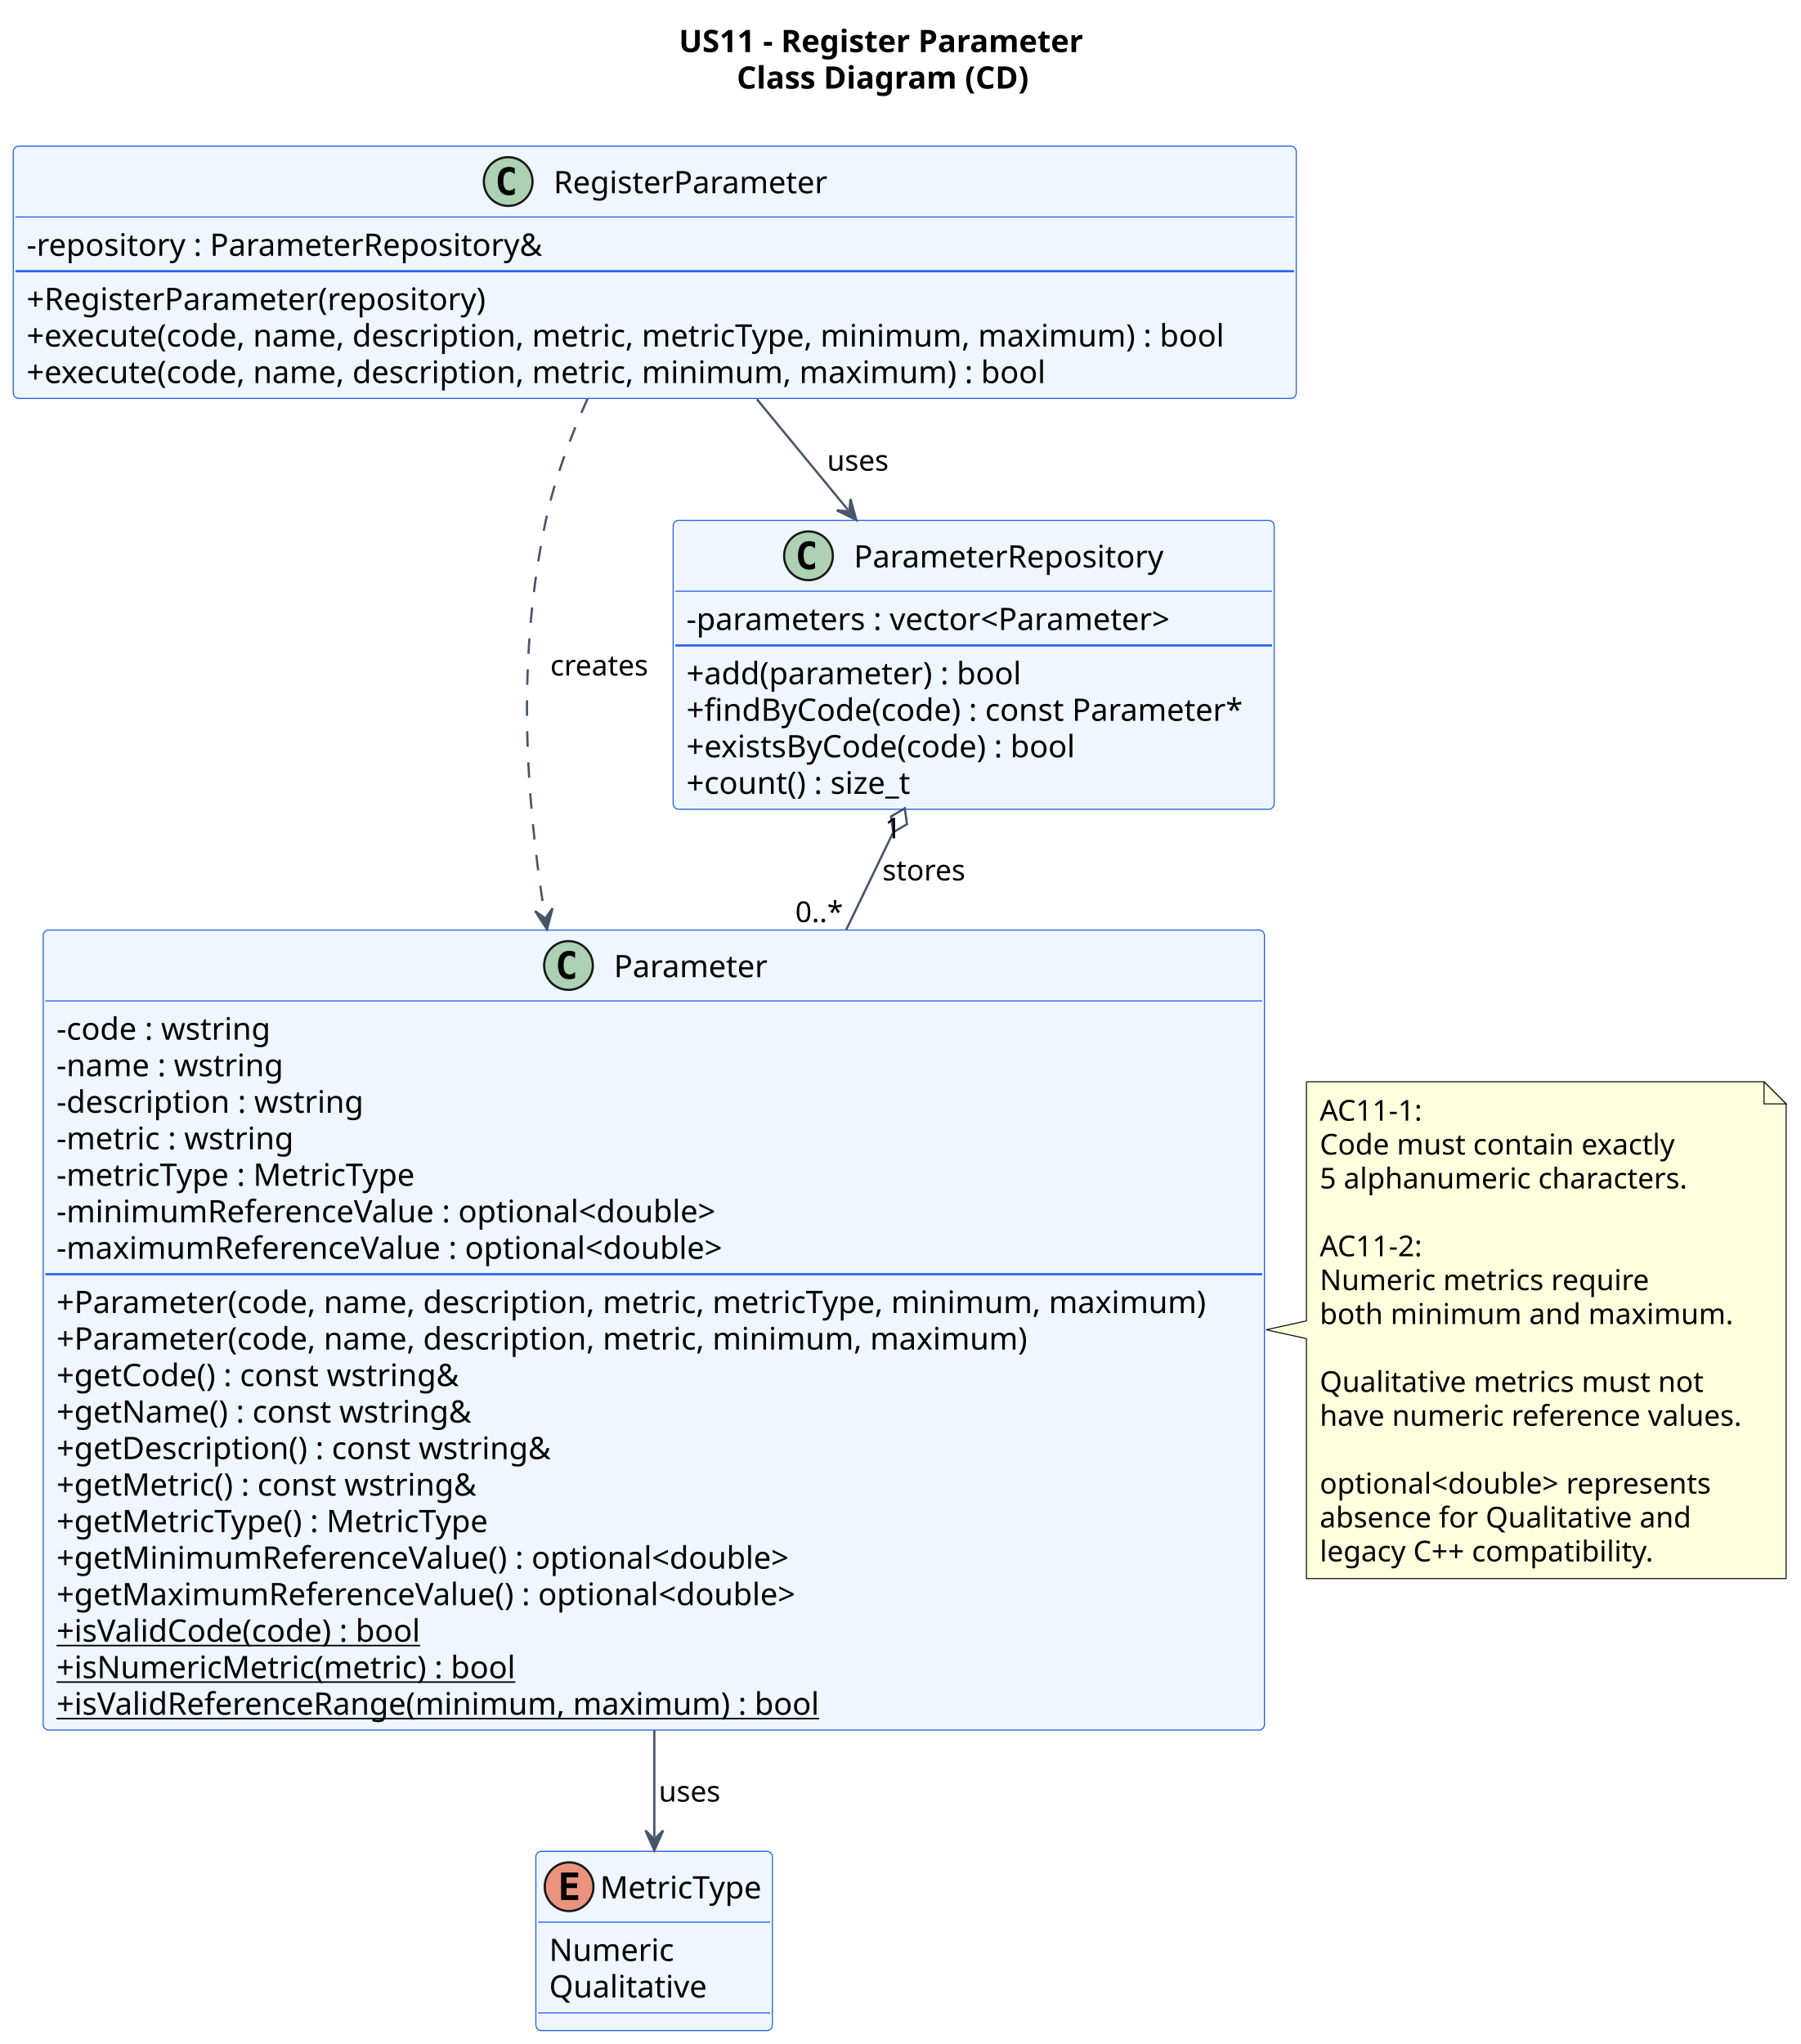
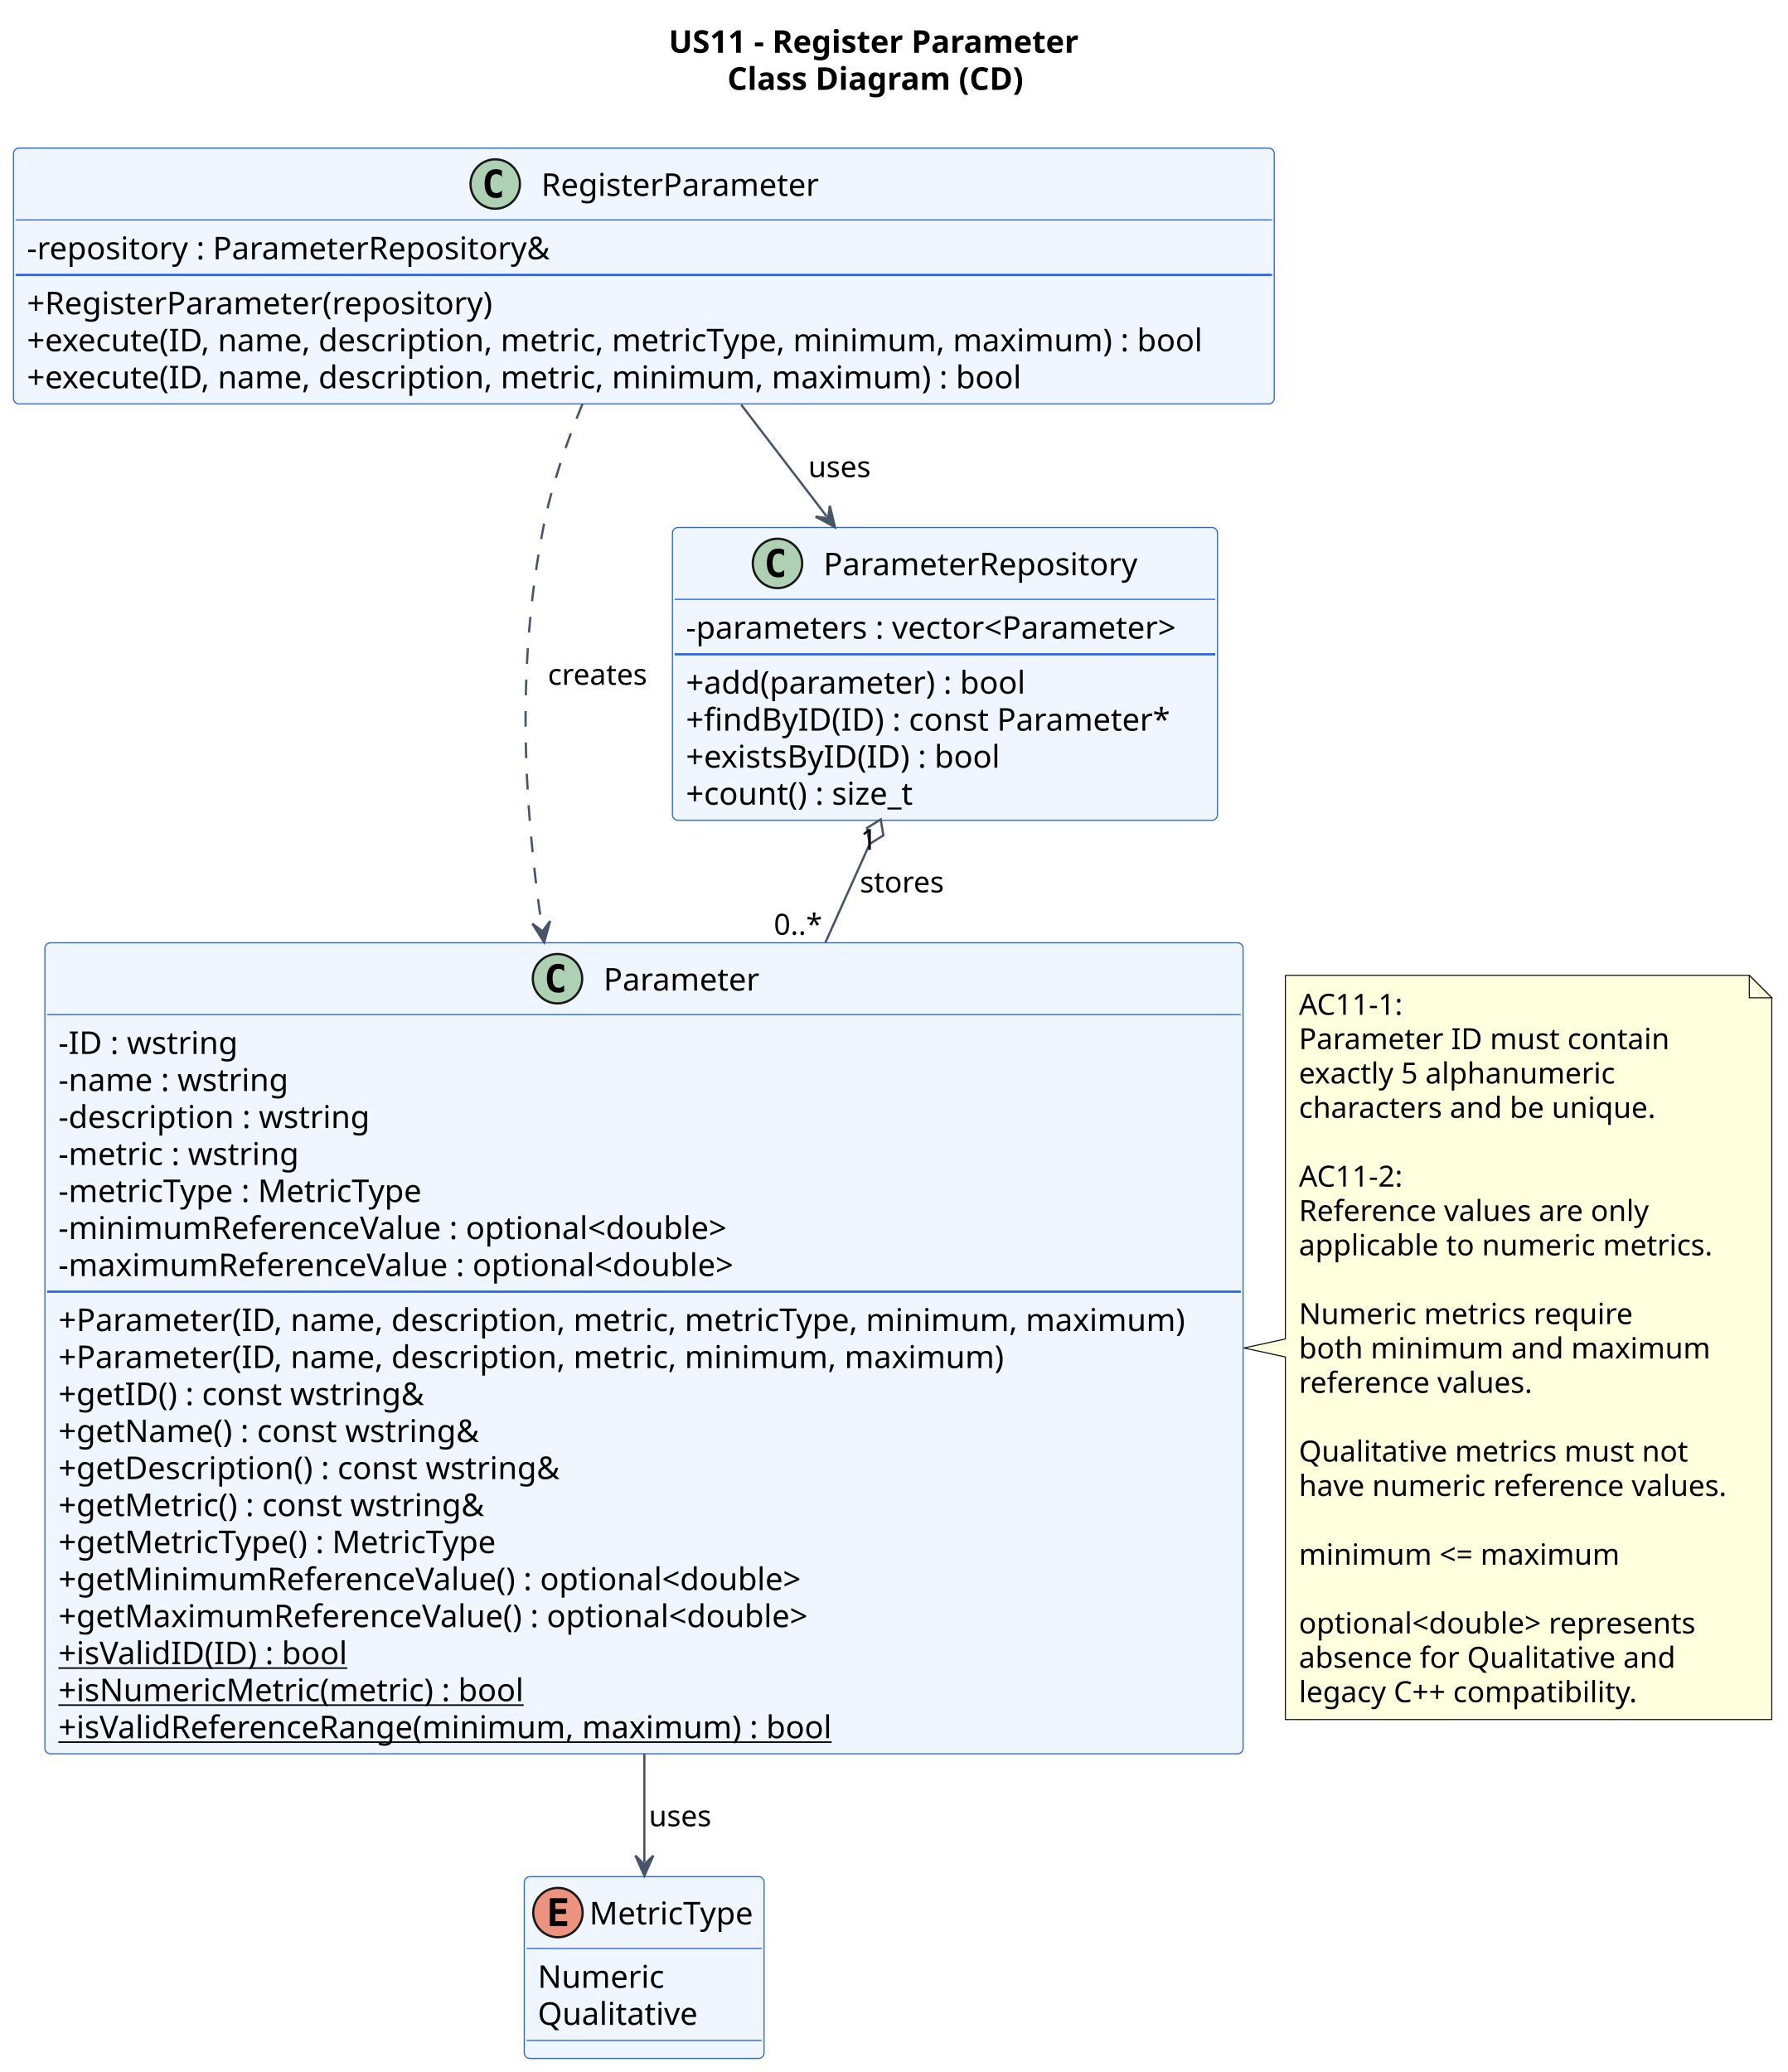
- <svg xmlns="http://www.w3.org/2000/svg" contentStyleType="text/css" height="923px" preserveAspectRatio="none" style="width:813px;height:923px;background:#FFFFFF;" version="1.1" viewBox="0 0 813 923" width="813px" zoomAndPan="magnify">
+ <svg xmlns="http://www.w3.org/2000/svg" contentStyleType="text/css" height="923px" preserveAspectRatio="none" style="width:796px;height:923px;background:#FFFFFF;" version="1.1" viewBox="0 0 796 923" width="796px" zoomAndPan="magnify">
  <defs />
  <g>
-     <text fill="#000000" font-family="sans-serif" font-size="14" font-weight="bold" lengthAdjust="spacing" textLength="192.801" x="306.6" y="23.535">US11 - Register Parameter</text>
-     <text fill="#000000" font-family="sans-serif" font-size="14" font-weight="bold" lengthAdjust="spacing" textLength="140.56" x="332.72" y="40.023">Class Diagram (CD)</text>
+     <text fill="#000000" font-family="sans-serif" font-size="14" font-weight="bold" lengthAdjust="spacing" textLength="192.801" x="297.85" y="23.535">US11 - Register Parameter</text>
+     <text fill="#000000" font-family="sans-serif" font-size="14" font-weight="bold" lengthAdjust="spacing" textLength="140.56" x="323.97" y="40.023">Class Diagram (CD)</text>
    <g id="elem_MetricType">
-       <rect codeLine="12" fill="#EFF6FF" height="80.977" id="MetricType" rx="2.5" ry="2.5" style="stroke:#2563EB;stroke-width:0.5;" width="106.819" x="242" y="835.977" />
-       <ellipse cx="257" cy="851.977" fill="#EB937F" rx="11" ry="11" style="stroke:#181818;stroke-width:1;" />
-       <path d="M261.114,857.977 L253.394,857.977 L253.394,845.583 L261.114,845.583 L261.114,847.742 L255.843,847.742 L255.843,850.415 L260.616,850.415 L260.616,852.573 L255.843,852.573 L255.843,855.818 L261.114,855.818 Z " fill="#000000" />
-       <text fill="#000000" font-family="sans-serif" font-size="14" lengthAdjust="spacing" textLength="74.819" x="271" y="857.268">MetricType</text>
-       <line style="stroke:#2563EB;stroke-width:0.5;" x1="243" x2="347.819" y1="867.977" y2="867.977" />
-       <text fill="#000000" font-family="sans-serif" font-size="14" lengthAdjust="spacing" textLength="56.848" x="248" y="885.512">Numeric</text>
-       <text fill="#000000" font-family="sans-serif" font-size="14" lengthAdjust="spacing" textLength="72.686" x="248" y="902">Qualitative</text>
-       <line style="stroke:#2563EB;stroke-width:0.5;" x1="243" x2="347.819" y1="908.953" y2="908.953" />
+       <rect codeLine="12" fill="#EFF6FF" height="80.977" id="MetricType" rx="2.5" ry="2.5" style="stroke:#2563EB;stroke-width:0.5;" width="106.819" x="233.5" y="835.977" />
+       <ellipse cx="248.5" cy="851.977" fill="#EB937F" rx="11" ry="11" style="stroke:#181818;stroke-width:1;" />
+       <path d="M252.614,857.977 L244.894,857.977 L244.894,845.583 L252.614,845.583 L252.614,847.742 L247.343,847.742 L247.343,850.415 L252.116,850.415 L252.116,852.573 L247.343,852.573 L247.343,855.818 L252.614,855.818 Z " fill="#000000" />
+       <text fill="#000000" font-family="sans-serif" font-size="14" lengthAdjust="spacing" textLength="74.819" x="262.5" y="857.268">MetricType</text>
+       <line style="stroke:#2563EB;stroke-width:0.5;" x1="234.5" x2="339.319" y1="867.977" y2="867.977" />
+       <text fill="#000000" font-family="sans-serif" font-size="14" lengthAdjust="spacing" textLength="56.848" x="239.5" y="885.512">Numeric</text>
+       <text fill="#000000" font-family="sans-serif" font-size="14" lengthAdjust="spacing" textLength="72.686" x="239.5" y="902">Qualitative</text>
+       <line style="stroke:#2563EB;stroke-width:0.5;" x1="234.5" x2="339.319" y1="908.953" y2="908.953" />
    </g>
    <g id="elem_Parameter">
-       <rect codeLine="17" fill="#EFF6FF" height="361.277" id="Parameter" rx="2.5" ry="2.5" style="stroke:#2563EB;stroke-width:0.5;" width="551.533" x="19.5" y="419.977" />
-       <ellipse cx="256.734" cy="435.977" fill="#ADD1B2" rx="11" ry="11" style="stroke:#181818;stroke-width:1;" />
-       <path d="M259.707,441.62 Q259.127,441.918 258.487,442.068 Q257.848,442.217 257.143,442.217 Q254.636,442.217 253.316,440.565 Q251.996,438.914 251.996,435.793 Q251.996,432.663 253.316,431.011 Q254.636,429.359 257.143,429.359 Q257.848,429.359 258.496,429.509 Q259.143,429.658 259.707,429.957 L259.707,432.68 Q259.077,432.099 258.483,431.829 Q257.89,431.559 257.259,431.559 Q255.914,431.559 255.229,432.626 Q254.544,433.692 254.544,435.793 Q254.544,437.884 255.229,438.951 Q255.914,440.018 257.259,440.018 Q257.89,440.018 258.483,439.748 Q259.077,439.478 259.707,438.897 Z " fill="#000000" />
-       <text fill="#000000" font-family="sans-serif" font-size="14" lengthAdjust="spacing" textLength="68.564" x="277.234" y="441.268">Parameter</text>
-       <line style="stroke:#2563EB;stroke-width:0.5;" x1="20.5" x2="570.033" y1="451.977" y2="451.977" />
-       <text fill="#000000" font-family="sans-serif" font-size="14" lengthAdjust="spacing" textLength="104.125" x="25.5" y="469.512">-code : wstring</text>
-       <text fill="#000000" font-family="sans-serif" font-size="14" lengthAdjust="spacing" textLength="109.033" x="25.5" y="486">-name : wstring</text>
-       <text fill="#000000" font-family="sans-serif" font-size="14" lengthAdjust="spacing" textLength="147.82" x="25.5" y="502.488">-description : wstring</text>
-       <text fill="#000000" font-family="sans-serif" font-size="14" lengthAdjust="spacing" textLength="114.796" x="25.5" y="518.977">-metric : wstring</text>
-       <text fill="#000000" font-family="sans-serif" font-size="14" lengthAdjust="spacing" textLength="172.04" x="25.5" y="535.465">-metricType : MetricType</text>
-       <text fill="#000000" font-family="sans-serif" font-size="14" lengthAdjust="spacing" textLength="315.055" x="25.5" y="551.953">-minimumReferenceValue : optional&lt;double&gt;</text>
-       <text fill="#000000" font-family="sans-serif" font-size="14" lengthAdjust="spacing" textLength="318.637" x="25.5" y="568.441">-maximumReferenceValue : optional&lt;double&gt;</text>
-       <line style="stroke:#2563EB;stroke-width:1;" x1="20.5" x2="570.033" y1="575.394" y2="575.394" />
-       <text fill="#000000" font-family="sans-serif" font-size="14" lengthAdjust="spacing" textLength="539.533" x="25.5" y="592.93">+Parameter(code, name, description, metric, metricType, minimum, maximum)</text>
-       <text fill="#000000" font-family="sans-serif" font-size="14" lengthAdjust="spacing" textLength="454.843" x="25.5" y="609.418">+Parameter(code, name, description, metric, minimum, maximum)</text>
-       <text fill="#000000" font-family="sans-serif" font-size="14" lengthAdjust="spacing" textLength="191.564" x="25.5" y="625.906">+getCode() : const wstring&amp;</text>
-       <text fill="#000000" font-family="sans-serif" font-size="14" lengthAdjust="spacing" textLength="195.61" x="25.5" y="642.394">+getName() : const wstring&amp;</text>
-       <text fill="#000000" font-family="sans-serif" font-size="14" lengthAdjust="spacing" textLength="234.418" x="25.5" y="658.883">+getDescription() : const wstring&amp;</text>
-       <text fill="#000000" font-family="sans-serif" font-size="14" lengthAdjust="spacing" textLength="198.707" x="25.5" y="675.371">+getMetric() : const wstring&amp;</text>
-       <text fill="#000000" font-family="sans-serif" font-size="14" lengthAdjust="spacing" textLength="204.928" x="25.5" y="691.859">+getMetricType() : MetricType</text>
-       <text fill="#000000" font-family="sans-serif" font-size="14" lengthAdjust="spacing" textLength="347.942" x="25.5" y="708.348">+getMinimumReferenceValue() : optional&lt;double&gt;</text>
-       <text fill="#000000" font-family="sans-serif" font-size="14" lengthAdjust="spacing" textLength="351.524" x="25.5" y="724.836">+getMaximumReferenceValue() : optional&lt;double&gt;</text>
-       <text fill="#000000" font-family="sans-serif" font-size="14" lengthAdjust="spacing" text-decoration="underline" textLength="175.834" x="25.5" y="741.324">+isValidCode(code) : bool</text>
-       <text fill="#000000" font-family="sans-serif" font-size="14" lengthAdjust="spacing" text-decoration="underline" textLength="216.706" x="25.5" y="757.812">+isNumericMetric(metric) : bool</text>
-       <text fill="#000000" font-family="sans-serif" font-size="14" lengthAdjust="spacing" text-decoration="underline" textLength="358.948" x="25.5" y="774.301">+isValidReferenceRange(minimum, maximum) : bool</text>
+       <rect codeLine="17" fill="#EFF6FF" height="361.277" id="Parameter" rx="2.5" ry="2.5" style="stroke:#2563EB;stroke-width:0.5;" width="533.671" x="20" y="419.977" />
+       <ellipse cx="248.303" cy="435.977" fill="#ADD1B2" rx="11" ry="11" style="stroke:#181818;stroke-width:1;" />
+       <path d="M251.276,441.62 Q250.695,441.918 250.056,442.068 Q249.417,442.217 248.711,442.217 Q246.205,442.217 244.885,440.565 Q243.565,438.914 243.565,435.793 Q243.565,432.663 244.885,431.011 Q246.205,429.359 248.711,429.359 Q249.417,429.359 250.065,429.509 Q250.712,429.658 251.276,429.957 L251.276,432.68 Q250.645,432.099 250.052,431.829 Q249.458,431.559 248.828,431.559 Q247.483,431.559 246.798,432.626 Q246.113,433.692 246.113,435.793 Q246.113,437.884 246.798,438.951 Q247.483,440.018 248.828,440.018 Q249.458,440.018 250.052,439.748 Q250.645,439.478 251.276,438.897 Z " fill="#000000" />
+       <text fill="#000000" font-family="sans-serif" font-size="14" lengthAdjust="spacing" textLength="68.564" x="268.803" y="441.268">Parameter</text>
+       <line style="stroke:#2563EB;stroke-width:0.5;" x1="21" x2="552.671" y1="451.977" y2="451.977" />
+       <text fill="#000000" font-family="sans-serif" font-size="14" lengthAdjust="spacing" textLength="86.263" x="26" y="469.512">-ID : wstring</text>
+       <text fill="#000000" font-family="sans-serif" font-size="14" lengthAdjust="spacing" textLength="109.033" x="26" y="486">-name : wstring</text>
+       <text fill="#000000" font-family="sans-serif" font-size="14" lengthAdjust="spacing" textLength="147.82" x="26" y="502.488">-description : wstring</text>
+       <text fill="#000000" font-family="sans-serif" font-size="14" lengthAdjust="spacing" textLength="114.796" x="26" y="518.977">-metric : wstring</text>
+       <text fill="#000000" font-family="sans-serif" font-size="14" lengthAdjust="spacing" textLength="172.04" x="26" y="535.465">-metricType : MetricType</text>
+       <text fill="#000000" font-family="sans-serif" font-size="14" lengthAdjust="spacing" textLength="315.055" x="26" y="551.953">-minimumReferenceValue : optional&lt;double&gt;</text>
+       <text fill="#000000" font-family="sans-serif" font-size="14" lengthAdjust="spacing" textLength="318.637" x="26" y="568.441">-maximumReferenceValue : optional&lt;double&gt;</text>
+       <line style="stroke:#2563EB;stroke-width:1;" x1="21" x2="552.671" y1="575.394" y2="575.394" />
+       <text fill="#000000" font-family="sans-serif" font-size="14" lengthAdjust="spacing" textLength="521.671" x="26" y="592.93">+Parameter(ID, name, description, metric, metricType, minimum, maximum)</text>
+       <text fill="#000000" font-family="sans-serif" font-size="14" lengthAdjust="spacing" textLength="436.981" x="26" y="609.418">+Parameter(ID, name, description, metric, minimum, maximum)</text>
+       <text fill="#000000" font-family="sans-serif" font-size="14" lengthAdjust="spacing" textLength="171.185" x="26" y="625.906">+getID() : const wstring&amp;</text>
+       <text fill="#000000" font-family="sans-serif" font-size="14" lengthAdjust="spacing" textLength="195.61" x="26" y="642.394">+getName() : const wstring&amp;</text>
+       <text fill="#000000" font-family="sans-serif" font-size="14" lengthAdjust="spacing" textLength="234.418" x="26" y="658.883">+getDescription() : const wstring&amp;</text>
+       <text fill="#000000" font-family="sans-serif" font-size="14" lengthAdjust="spacing" textLength="198.707" x="26" y="675.371">+getMetric() : const wstring&amp;</text>
+       <text fill="#000000" font-family="sans-serif" font-size="14" lengthAdjust="spacing" textLength="204.928" x="26" y="691.859">+getMetricType() : MetricType</text>
+       <text fill="#000000" font-family="sans-serif" font-size="14" lengthAdjust="spacing" textLength="347.942" x="26" y="708.348">+getMinimumReferenceValue() : optional&lt;double&gt;</text>
+       <text fill="#000000" font-family="sans-serif" font-size="14" lengthAdjust="spacing" textLength="351.524" x="26" y="724.836">+getMaximumReferenceValue() : optional&lt;double&gt;</text>
+       <text fill="#000000" font-family="sans-serif" font-size="14" lengthAdjust="spacing" text-decoration="underline" textLength="137.594" x="26" y="741.324">+isValidID(ID) : bool</text>
+       <text fill="#000000" font-family="sans-serif" font-size="14" lengthAdjust="spacing" text-decoration="underline" textLength="216.706" x="26" y="757.812">+isNumericMetric(metric) : bool</text>
+       <text fill="#000000" font-family="sans-serif" font-size="14" lengthAdjust="spacing" text-decoration="underline" textLength="358.948" x="26" y="774.301">+isValidReferenceRange(minimum, maximum) : bool</text>
    </g>
    <g id="elem_ParameterRepository">
-       <rect codeLine="40" fill="#EFF6FF" height="130.441" id="ParameterRepository" rx="2.5" ry="2.5" style="stroke:#2563EB;stroke-width:0.5;" width="271.438" x="304" y="234.977" />
-       <ellipse cx="365.123" cy="250.977" fill="#ADD1B2" rx="11" ry="11" style="stroke:#181818;stroke-width:1;" />
-       <path d="M368.097,256.62 Q367.516,256.918 366.877,257.068 Q366.237,257.217 365.532,257.217 Q363.025,257.217 361.705,255.565 Q360.385,253.914 360.385,250.792 Q360.385,247.663 361.705,246.011 Q363.025,244.359 365.532,244.359 Q366.237,244.359 366.885,244.509 Q367.532,244.658 368.097,244.957 L368.097,247.68 Q367.466,247.099 366.872,246.829 Q366.279,246.559 365.648,246.559 Q364.303,246.559 363.618,247.626 Q362.934,248.692 362.934,250.792 Q362.934,252.884 363.618,253.951 Q364.303,255.018 365.648,255.018 Q366.279,255.018 366.872,254.748 Q367.466,254.478 368.097,253.897 Z " fill="#000000" />
-       <text fill="#000000" font-family="sans-serif" font-size="14" lengthAdjust="spacing" textLength="140.69" x="385.623" y="256.268">ParameterRepository</text>
-       <line style="stroke:#2563EB;stroke-width:0.5;" x1="305" x2="574.438" y1="266.977" y2="266.977" />
-       <text fill="#000000" font-family="sans-serif" font-size="14" lengthAdjust="spacing" textLength="230.768" x="310" y="284.512">-parameters : vector&lt;Parameter&gt;</text>
-       <line style="stroke:#2563EB;stroke-width:1;" x1="305" x2="574.438" y1="291.465" y2="291.465" />
-       <text fill="#000000" font-family="sans-serif" font-size="14" lengthAdjust="spacing" textLength="158.573" x="310" y="309">+add(parameter) : bool</text>
-       <text fill="#000000" font-family="sans-serif" font-size="14" lengthAdjust="spacing" textLength="259.438" x="310" y="325.488">+findByCode(code) : const Parameter*</text>
-       <text fill="#000000" font-family="sans-serif" font-size="14" lengthAdjust="spacing" textLength="186.17" x="310" y="341.977">+existsByCode(code) : bool</text>
-       <text fill="#000000" font-family="sans-serif" font-size="14" lengthAdjust="spacing" textLength="111.152" x="310" y="358.465">+count() : size_t</text>
+       <rect codeLine="40" fill="#EFF6FF" height="130.441" id="ParameterRepository" rx="2.5" ry="2.5" style="stroke:#2563EB;stroke-width:0.5;" width="242.768" x="299.5" y="234.977" />
+       <ellipse cx="346.289" cy="250.977" fill="#ADD1B2" rx="11" ry="11" style="stroke:#181818;stroke-width:1;" />
+       <path d="M349.262,256.62 Q348.681,256.918 348.041,257.068 Q347.402,257.217 346.697,257.217 Q344.19,257.217 342.87,255.565 Q341.55,253.914 341.55,250.792 Q341.55,247.663 342.87,246.011 Q344.19,244.359 346.697,244.359 Q347.402,244.359 348.05,244.509 Q348.697,244.658 349.262,244.957 L349.262,247.68 Q348.631,247.099 348.037,246.829 Q347.444,246.559 346.813,246.559 Q345.468,246.559 344.783,247.626 Q344.099,248.692 344.099,250.792 Q344.099,252.884 344.783,253.951 Q345.468,255.018 346.813,255.018 Q347.444,255.018 348.037,254.748 Q348.631,254.478 349.262,253.897 Z " fill="#000000" />
+       <text fill="#000000" font-family="sans-serif" font-size="14" lengthAdjust="spacing" textLength="140.69" x="366.789" y="256.268">ParameterRepository</text>
+       <line style="stroke:#2563EB;stroke-width:0.5;" x1="300.5" x2="541.268" y1="266.977" y2="266.977" />
+       <text fill="#000000" font-family="sans-serif" font-size="14" lengthAdjust="spacing" textLength="230.768" x="305.5" y="284.512">-parameters : vector&lt;Parameter&gt;</text>
+       <line style="stroke:#2563EB;stroke-width:1;" x1="300.5" x2="541.268" y1="291.465" y2="291.465" />
+       <text fill="#000000" font-family="sans-serif" font-size="14" lengthAdjust="spacing" textLength="158.573" x="305.5" y="309">+add(parameter) : bool</text>
+       <text fill="#000000" font-family="sans-serif" font-size="14" lengthAdjust="spacing" textLength="221.197" x="305.5" y="325.488">+findByID(ID) : const Parameter*</text>
+       <text fill="#000000" font-family="sans-serif" font-size="14" lengthAdjust="spacing" textLength="147.93" x="305.5" y="341.977">+existsByID(ID) : bool</text>
+       <text fill="#000000" font-family="sans-serif" font-size="14" lengthAdjust="spacing" textLength="111.152" x="305.5" y="358.465">+count() : size_t</text>
    </g>
    <g id="elem_RegisterParameter">
-       <rect codeLine="49" fill="#EFF6FF" height="113.953" id="RegisterParameter" rx="2.5" ry="2.5" style="stroke:#2563EB;stroke-width:0.5;" width="579.396" x="6" y="65.977" />
-       <ellipse cx="229.501" cy="81.977" fill="#ADD1B2" rx="11" ry="11" style="stroke:#181818;stroke-width:1;" />
-       <path d="M232.474,87.62 Q231.893,87.918 231.254,88.068 Q230.615,88.217 229.909,88.217 Q227.402,88.217 226.083,86.565 Q224.763,84.914 224.763,81.793 Q224.763,78.663 226.083,77.011 Q227.402,75.359 229.909,75.359 Q230.615,75.359 231.262,75.509 Q231.91,75.658 232.474,75.957 L232.474,78.68 Q231.843,78.099 231.25,77.829 Q230.656,77.559 230.025,77.559 Q228.681,77.559 227.996,78.626 Q227.311,79.692 227.311,81.793 Q227.311,83.884 227.996,84.951 Q228.681,86.018 230.025,86.018 Q230.656,86.018 231.25,85.748 Q231.843,85.478 232.474,84.897 Z " fill="#000000" />
-       <text fill="#000000" font-family="sans-serif" font-size="14" lengthAdjust="spacing" textLength="123.894" x="250.001" y="87.268">RegisterParameter</text>
-       <line style="stroke:#2563EB;stroke-width:0.5;" x1="7" x2="584.396" y1="97.977" y2="97.977" />
+       <rect codeLine="49" fill="#EFF6FF" height="113.953" id="RegisterParameter" rx="2.5" ry="2.5" style="stroke:#2563EB;stroke-width:0.5;" width="561.534" x="6" y="65.977" />
+       <ellipse cx="220.57" cy="81.977" fill="#ADD1B2" rx="11" ry="11" style="stroke:#181818;stroke-width:1;" />
+       <path d="M223.543,87.62 Q222.962,87.918 222.323,88.068 Q221.684,88.217 220.978,88.217 Q218.471,88.217 217.151,86.565 Q215.832,84.914 215.832,81.793 Q215.832,78.663 217.151,77.011 Q218.471,75.359 220.978,75.359 Q221.684,75.359 222.331,75.509 Q222.978,75.658 223.543,75.957 L223.543,78.68 Q222.912,78.099 222.319,77.829 Q221.725,77.559 221.094,77.559 Q219.75,77.559 219.065,78.626 Q218.38,79.692 218.38,81.793 Q218.38,83.884 219.065,84.951 Q219.75,86.018 221.094,86.018 Q221.725,86.018 222.319,85.748 Q222.912,85.478 223.543,84.897 Z " fill="#000000" />
+       <text fill="#000000" font-family="sans-serif" font-size="14" lengthAdjust="spacing" textLength="123.894" x="241.07" y="87.268">RegisterParameter</text>
+       <line style="stroke:#2563EB;stroke-width:0.5;" x1="7" x2="566.534" y1="97.977" y2="97.977" />
      <text fill="#000000" font-family="sans-serif" font-size="14" lengthAdjust="spacing" textLength="240.844" x="12" y="115.512">-repository : ParameterRepository&amp;</text>
-       <line style="stroke:#2563EB;stroke-width:1;" x1="7" x2="584.396" y1="122.465" y2="122.465" />
+       <line style="stroke:#2563EB;stroke-width:1;" x1="7" x2="566.534" y1="122.465" y2="122.465" />
      <text fill="#000000" font-family="sans-serif" font-size="14" lengthAdjust="spacing" textLength="213.131" x="12" y="140">+RegisterParameter(repository)</text>
-       <text fill="#000000" font-family="sans-serif" font-size="14" lengthAdjust="spacing" textLength="567.396" x="12" y="156.488">+execute(code, name, description, metric, metricType, minimum, maximum) : bool</text>
-       <text fill="#000000" font-family="sans-serif" font-size="14" lengthAdjust="spacing" textLength="482.706" x="12" y="172.977">+execute(code, name, description, metric, minimum, maximum) : bool</text>
+       <text fill="#000000" font-family="sans-serif" font-size="14" lengthAdjust="spacing" textLength="549.534" x="12" y="156.488">+execute(ID, name, description, metric, metricType, minimum, maximum) : bool</text>
+       <text fill="#000000" font-family="sans-serif" font-size="14" lengthAdjust="spacing" textLength="464.844" x="12" y="172.977">+execute(ID, name, description, metric, minimum, maximum) : bool</text>
    </g>
    <g id="elem_GMN10">
-       <path d="M590,488.477 L590,596.477 L571.775,600.477 L590,604.477 L590,712.824 A0,0 0 0 0 590,712.824 L806.641,712.824 A0,0 0 0 0 806.641,712.824 L806.641,498.477 L796.641,488.477 L590,488.477 A0,0 0 0 0 590,488.477 " fill="#FEFFDD" style="stroke:#181818;stroke-width:0.5;" />
-       <path d="M796.641,488.477 L796.641,498.477 L806.641,498.477 L796.641,488.477 " fill="#FEFFDD" style="stroke:#181818;stroke-width:0.5;" />
-       <text fill="#000000" font-family="sans-serif" font-size="13" lengthAdjust="spacing" textLength="54.26" x="596" y="506.045">AC11-1:</text>
-       <text fill="#000000" font-family="sans-serif" font-size="13" lengthAdjust="spacing" textLength="167.483" x="596" y="521.356">Code must contain exactly</text>
-       <text fill="#000000" font-family="sans-serif" font-size="13" lengthAdjust="spacing" textLength="171.292" x="596" y="536.666">5 alphanumeric characters.</text>
-       <text fill="#000000" font-family="sans-serif" font-size="13" lengthAdjust="spacing" textLength="4.113" x="596" y="551.977"> </text>
-       <text fill="#000000" font-family="sans-serif" font-size="13" lengthAdjust="spacing" textLength="54.26" x="596" y="567.287">AC11-2:</text>
-       <text fill="#000000" font-family="sans-serif" font-size="13" lengthAdjust="spacing" textLength="152.75" x="596" y="582.598">Numeric metrics require</text>
-       <text fill="#000000" font-family="sans-serif" font-size="13" lengthAdjust="spacing" textLength="192.429" x="596" y="597.908">both minimum and maximum.</text>
-       <text fill="#000000" font-family="sans-serif" font-size="13" lengthAdjust="spacing" textLength="4.113" x="596" y="613.219"> </text>
-       <text fill="#000000" font-family="sans-serif" font-size="13" lengthAdjust="spacing" textLength="179.048" x="596" y="628.529">Qualitative metrics must not</text>
-       <text fill="#000000" font-family="sans-serif" font-size="13" lengthAdjust="spacing" textLength="195.641" x="596" y="643.84">have numeric reference values.</text>
-       <text fill="#000000" font-family="sans-serif" font-size="13" lengthAdjust="spacing" textLength="4.113" x="596" y="659.15"> </text>
-       <text fill="#000000" font-family="sans-serif" font-size="13" lengthAdjust="spacing" textLength="186.71" x="596" y="674.461">optional&lt;double&gt; represents</text>
-       <text fill="#000000" font-family="sans-serif" font-size="13" lengthAdjust="spacing" textLength="172.548" x="596" y="689.771">absence for Qualitative and</text>
-       <text fill="#000000" font-family="sans-serif" font-size="13" lengthAdjust="spacing" textLength="163.611" x="596" y="705.082">legacy C++ compatibility.</text>
+       <path d="M572.5,434.477 L572.5,596.477 L554.027,600.477 L572.5,604.477 L572.5,765.998 A0,0 0 0 0 572.5,765.998 L789.141,765.998 A0,0 0 0 0 789.141,765.998 L789.141,444.477 L779.141,434.477 L572.5,434.477 A0,0 0 0 0 572.5,434.477 " fill="#FEFFDD" style="stroke:#181818;stroke-width:0.5;" />
+       <path d="M779.141,434.477 L779.141,444.477 L789.141,444.477 L779.141,434.477 " fill="#FEFFDD" style="stroke:#181818;stroke-width:0.5;" />
+       <text fill="#000000" font-family="sans-serif" font-size="13" lengthAdjust="spacing" textLength="54.26" x="578.5" y="452.045">AC11-1:</text>
+       <text fill="#000000" font-family="sans-serif" font-size="13" lengthAdjust="spacing" textLength="167.762" x="578.5" y="467.356">Parameter ID must contain</text>
+       <text fill="#000000" font-family="sans-serif" font-size="13" lengthAdjust="spacing" textLength="146.529" x="578.5" y="482.666">exactly 5 alphanumeric</text>
+       <text fill="#000000" font-family="sans-serif" font-size="13" lengthAdjust="spacing" textLength="163.808" x="578.5" y="497.977">characters and be unique.</text>
+       <text fill="#000000" font-family="sans-serif" font-size="13" lengthAdjust="spacing" textLength="4.113" x="578.5" y="513.287"> </text>
+       <text fill="#000000" font-family="sans-serif" font-size="13" lengthAdjust="spacing" textLength="54.26" x="578.5" y="528.598">AC11-2:</text>
+       <text fill="#000000" font-family="sans-serif" font-size="13" lengthAdjust="spacing" textLength="160.304" x="578.5" y="543.908">Reference values are only</text>
+       <text fill="#000000" font-family="sans-serif" font-size="13" lengthAdjust="spacing" textLength="191.236" x="578.5" y="559.219">applicable to numeric metrics.</text>
+       <text fill="#000000" font-family="sans-serif" font-size="13" lengthAdjust="spacing" textLength="4.113" x="578.5" y="574.529"> </text>
+       <text fill="#000000" font-family="sans-serif" font-size="13" lengthAdjust="spacing" textLength="152.75" x="578.5" y="589.84">Numeric metrics require</text>
+       <text fill="#000000" font-family="sans-serif" font-size="13" lengthAdjust="spacing" textLength="188.316" x="578.5" y="605.15">both minimum and maximum</text>
+       <text fill="#000000" font-family="sans-serif" font-size="13" lengthAdjust="spacing" textLength="106.945" x="578.5" y="620.461">reference values.</text>
+       <text fill="#000000" font-family="sans-serif" font-size="13" lengthAdjust="spacing" textLength="4.113" x="578.5" y="635.771"> </text>
+       <text fill="#000000" font-family="sans-serif" font-size="13" lengthAdjust="spacing" textLength="179.048" x="578.5" y="651.082">Qualitative metrics must not</text>
+       <text fill="#000000" font-family="sans-serif" font-size="13" lengthAdjust="spacing" textLength="195.641" x="578.5" y="666.393">have numeric reference values.</text>
+       <text fill="#000000" font-family="sans-serif" font-size="13" lengthAdjust="spacing" textLength="4.113" x="578.5" y="681.703"> </text>
+       <text fill="#000000" font-family="sans-serif" font-size="13" lengthAdjust="spacing" textLength="152.344" x="578.5" y="697.014">minimum &lt;= maximum</text>
+       <text fill="#000000" font-family="sans-serif" font-size="13" lengthAdjust="spacing" textLength="4.113" x="578.5" y="712.324"> </text>
+       <text fill="#000000" font-family="sans-serif" font-size="13" lengthAdjust="spacing" textLength="186.71" x="578.5" y="727.635">optional&lt;double&gt; represents</text>
+       <text fill="#000000" font-family="sans-serif" font-size="13" lengthAdjust="spacing" textLength="172.548" x="578.5" y="742.945">absence for Qualitative and</text>
+       <text fill="#000000" font-family="sans-serif" font-size="13" lengthAdjust="spacing" textLength="163.611" x="578.5" y="758.256">legacy C++ compatibility.</text>
    </g>
-     <polygon fill="#475569" points="295.5,835.58,299.5,826.58,295.5,830.58,291.5,826.58,295.5,835.58" style="stroke:#475569;stroke-width:1;" />
-     <path d="M295.5,781.181 C295.5,801.356 295.5,814.157 295.5,829.58 " fill="none" style="stroke:#475569;stroke-width:1;" />
-     <text fill="#000000" font-family="sans-serif" font-size="13" lengthAdjust="spacing" textLength="28.564" x="297.5" y="813.545">uses</text>
-     <polygon fill="none" points="408.608,365.012,402.399,368.678,403.394,375.82,409.604,372.154,408.608,365.012" style="stroke:#475569;stroke-width:1;" />
-     <path d="M403.394,375.82 C395.378,392.437 391.554,400.365 382.168,419.821 " fill="none" style="stroke:#475569;stroke-width:1;" />
-     <text fill="#000000" font-family="sans-serif" font-size="13" lengthAdjust="spacing" textLength="38.664" x="398.5" y="397.545">stores</text>
-     <text fill="#000000" font-family="sans-serif" font-size="13" lengthAdjust="spacing" textLength="22.712" x="359.168" y="416.389">0..*</text>
-     <text fill="#000000" font-family="sans-serif" font-size="13" lengthAdjust="spacing" textLength="8.22" x="399.608" y="378.581">1</text>
-     <polygon fill="#475569" points="386.726,234.842,384.096,225.35,383.549,230.981,377.919,230.434,386.726,234.842" style="stroke:#475569;stroke-width:1;" />
-     <path d="M341.855,180.311 C356.161,197.697 368.209,212.338 382.914,230.208 " fill="none" style="stroke:#475569;stroke-width:1;" />
-     <text fill="#000000" font-family="sans-serif" font-size="13" lengthAdjust="spacing" textLength="28.564" x="373.5" y="212.545">uses</text>
-     <polygon fill="#475569" points="247.031,419.664,249.555,410.144,246.239,414.727,241.656,411.411,247.031,419.664" style="stroke:#475569;stroke-width:1;" />
-     <path d="M265.345,180.066 C257.63,197.2 250.412,216.426 246.5,234.977 C233.917,294.641 236.59,354.592 246.08,413.74 " fill="none" style="stroke:#475569;stroke-width:1;stroke-dasharray:7.0,7.0;" />
-     <text fill="#000000" font-family="sans-serif" font-size="13" lengthAdjust="spacing" textLength="45.132" x="248.5" y="305.045">creates</text>
+     <polygon fill="#475569" points="287,835.58,291,826.58,287,830.58,283,826.58,287,835.58" style="stroke:#475569;stroke-width:1;" />
+     <path d="M287,781.181 C287,801.356 287,814.157 287,829.58 " fill="none" style="stroke:#475569;stroke-width:1;" />
+     <text fill="#000000" font-family="sans-serif" font-size="13" lengthAdjust="spacing" textLength="28.564" x="289" y="813.545">uses</text>
+     <polygon fill="none" points="392.254,365.012,386.147,368.848,387.339,375.96,393.446,372.124,392.254,365.012" style="stroke:#475569;stroke-width:1;" />
+     <path d="M387.339,375.96 C379.88,392.577 376.383,400.365 367.649,419.821 " fill="none" style="stroke:#475569;stroke-width:1;" />
+     <text fill="#000000" font-family="sans-serif" font-size="13" lengthAdjust="spacing" textLength="38.664" x="383" y="397.545">stores</text>
+     <text fill="#000000" font-family="sans-serif" font-size="13" lengthAdjust="spacing" textLength="22.712" x="344.649" y="416.389">0..*</text>
+     <text fill="#000000" font-family="sans-serif" font-size="13" lengthAdjust="spacing" textLength="8.22" x="383.254" y="378.581">1</text>
+     <polygon fill="#475569" points="371.891,234.842,369.595,225.264,368.851,230.872,363.243,230.128,371.891,234.842" style="stroke:#475569;stroke-width:1;" />
+     <path d="M330.136,180.311 C343.449,197.697 354.559,212.207 368.243,230.078 " fill="none" style="stroke:#475569;stroke-width:1;" />
+     <text fill="#000000" font-family="sans-serif" font-size="13" lengthAdjust="spacing" textLength="28.564" x="360" y="212.545">uses</text>
+     <polygon fill="#475569" points="242.372,419.784,245.016,410.297,241.642,414.838,237.102,411.464,242.372,419.784" style="stroke:#475569;stroke-width:1;" />
+     <path d="M259.411,180.009 C252.281,197.222 245.602,216.506 242,234.977 C230.346,294.743 232.774,354.708 241.496,413.848 " fill="none" style="stroke:#475569;stroke-width:1;stroke-dasharray:7.0,7.0;" />
+     <text fill="#000000" font-family="sans-serif" font-size="13" lengthAdjust="spacing" textLength="45.132" x="244" y="305.045">creates</text>
  </g>
</svg>
